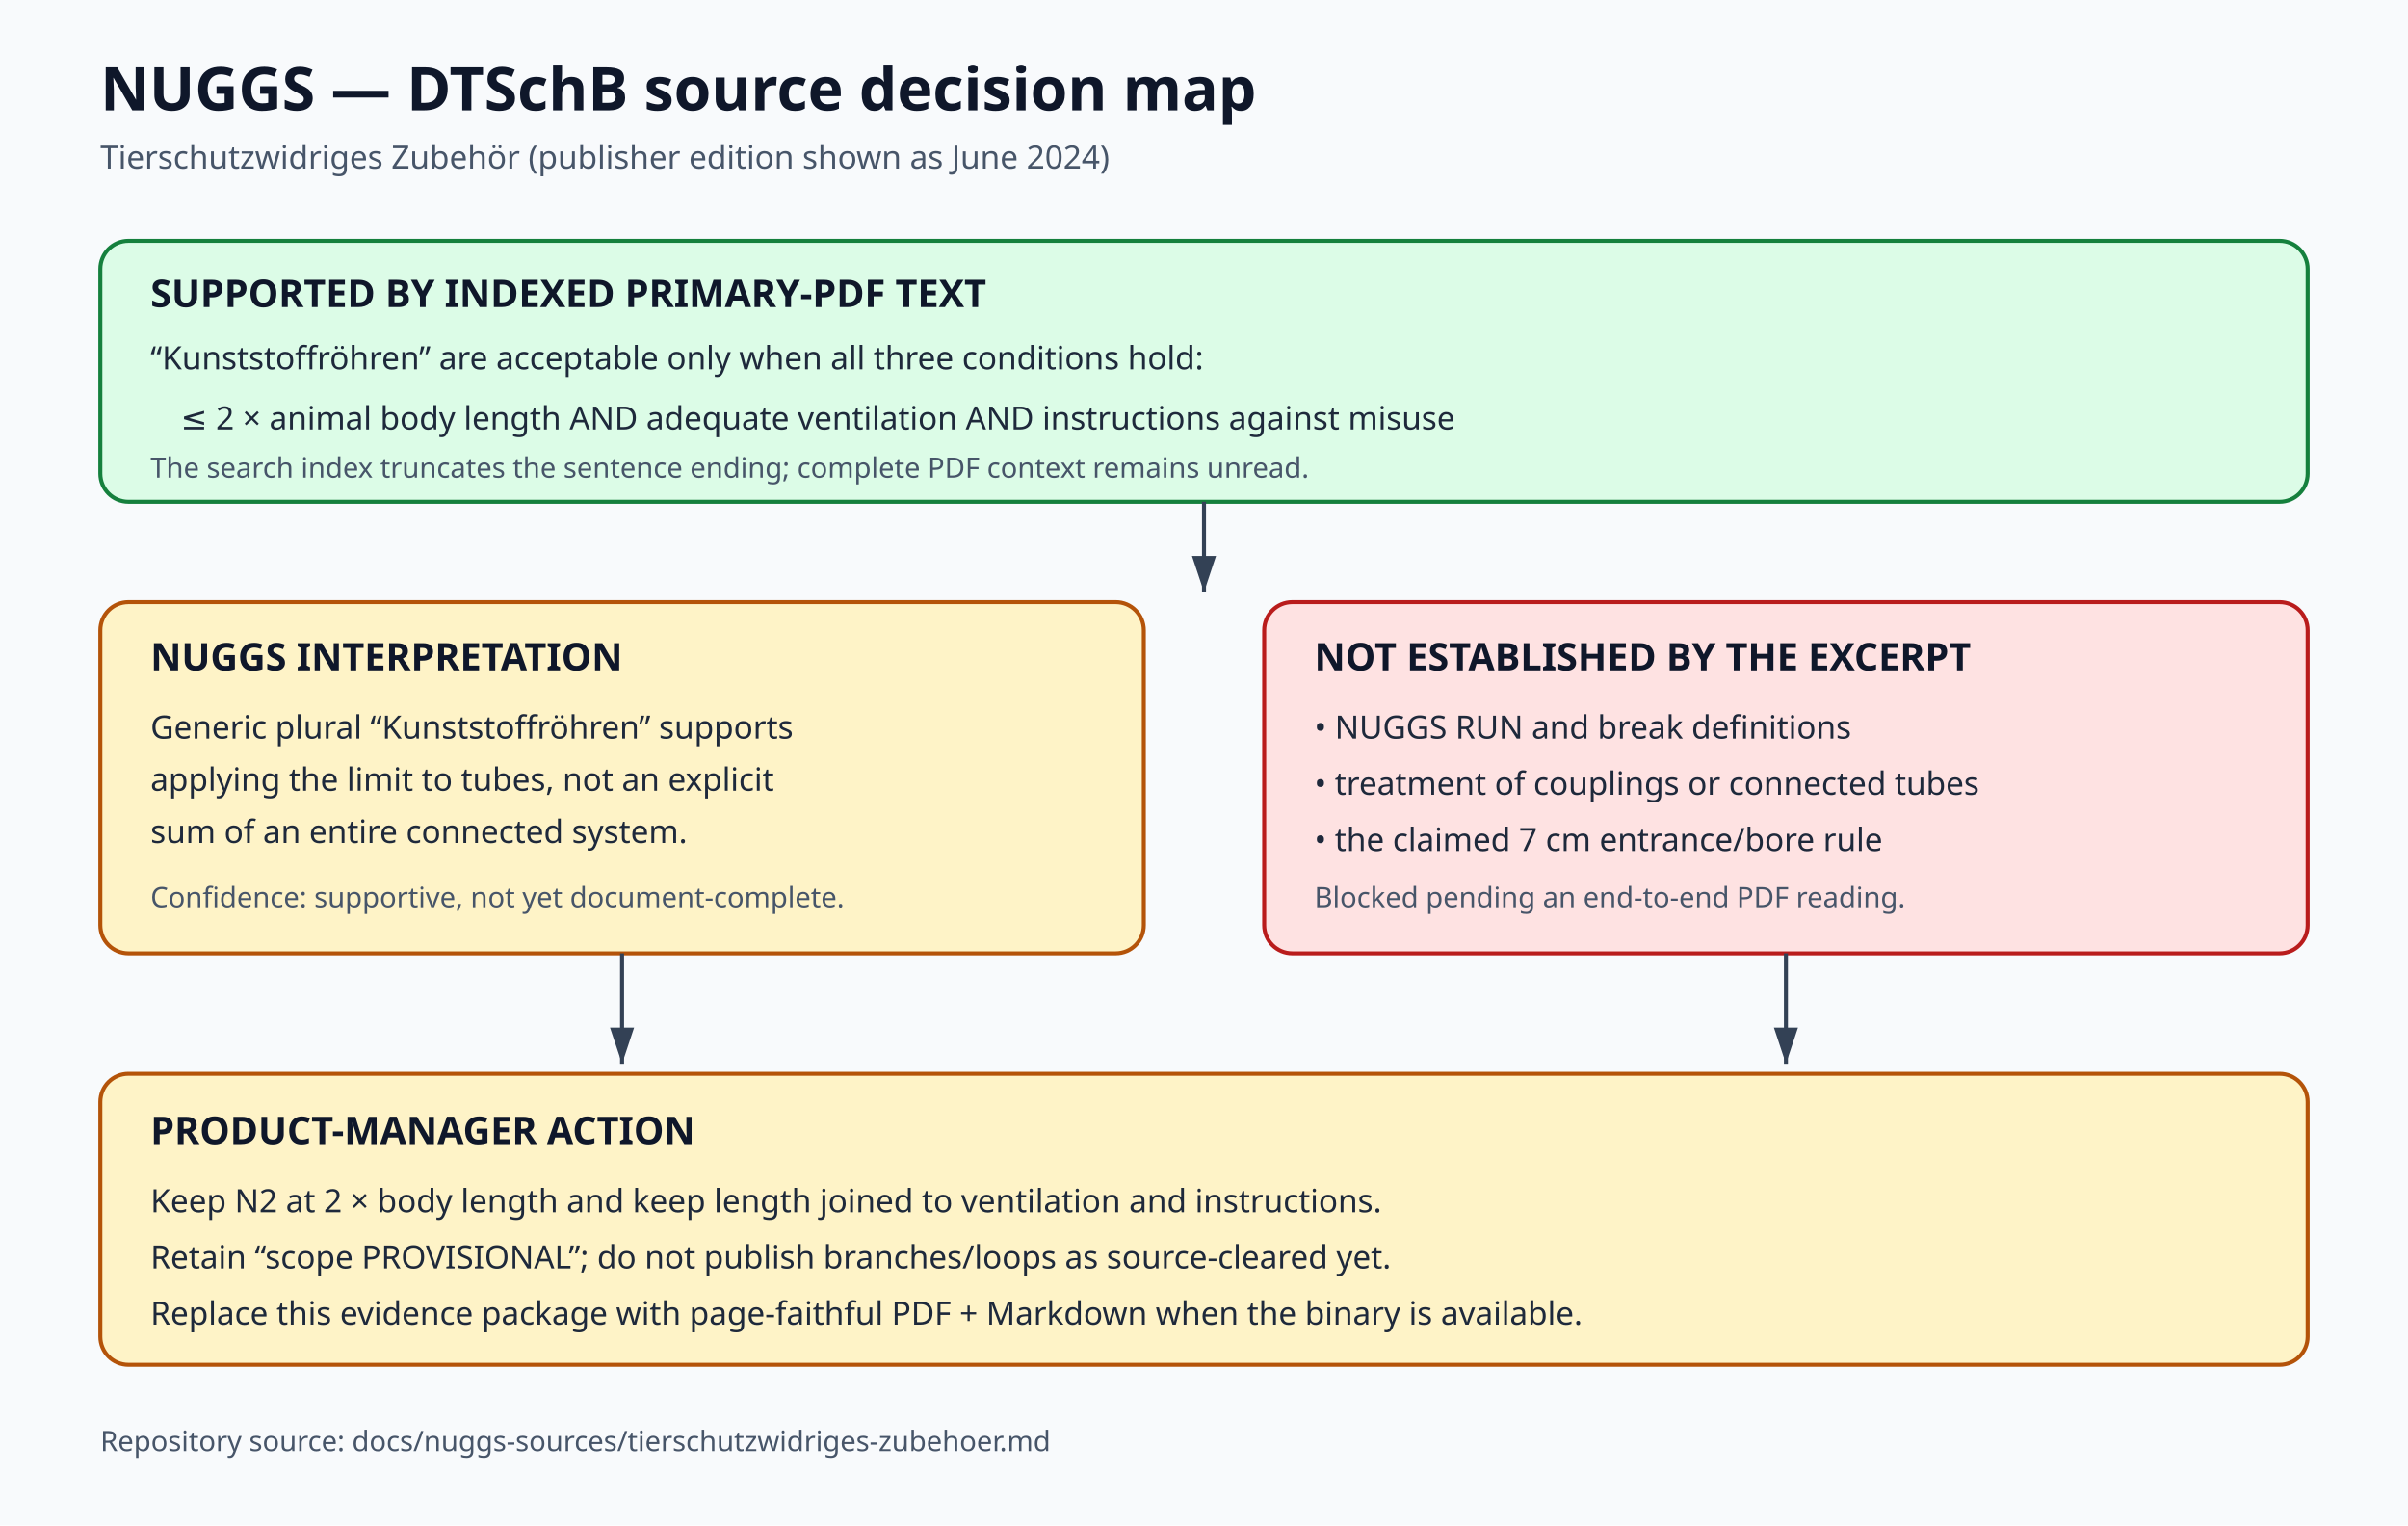
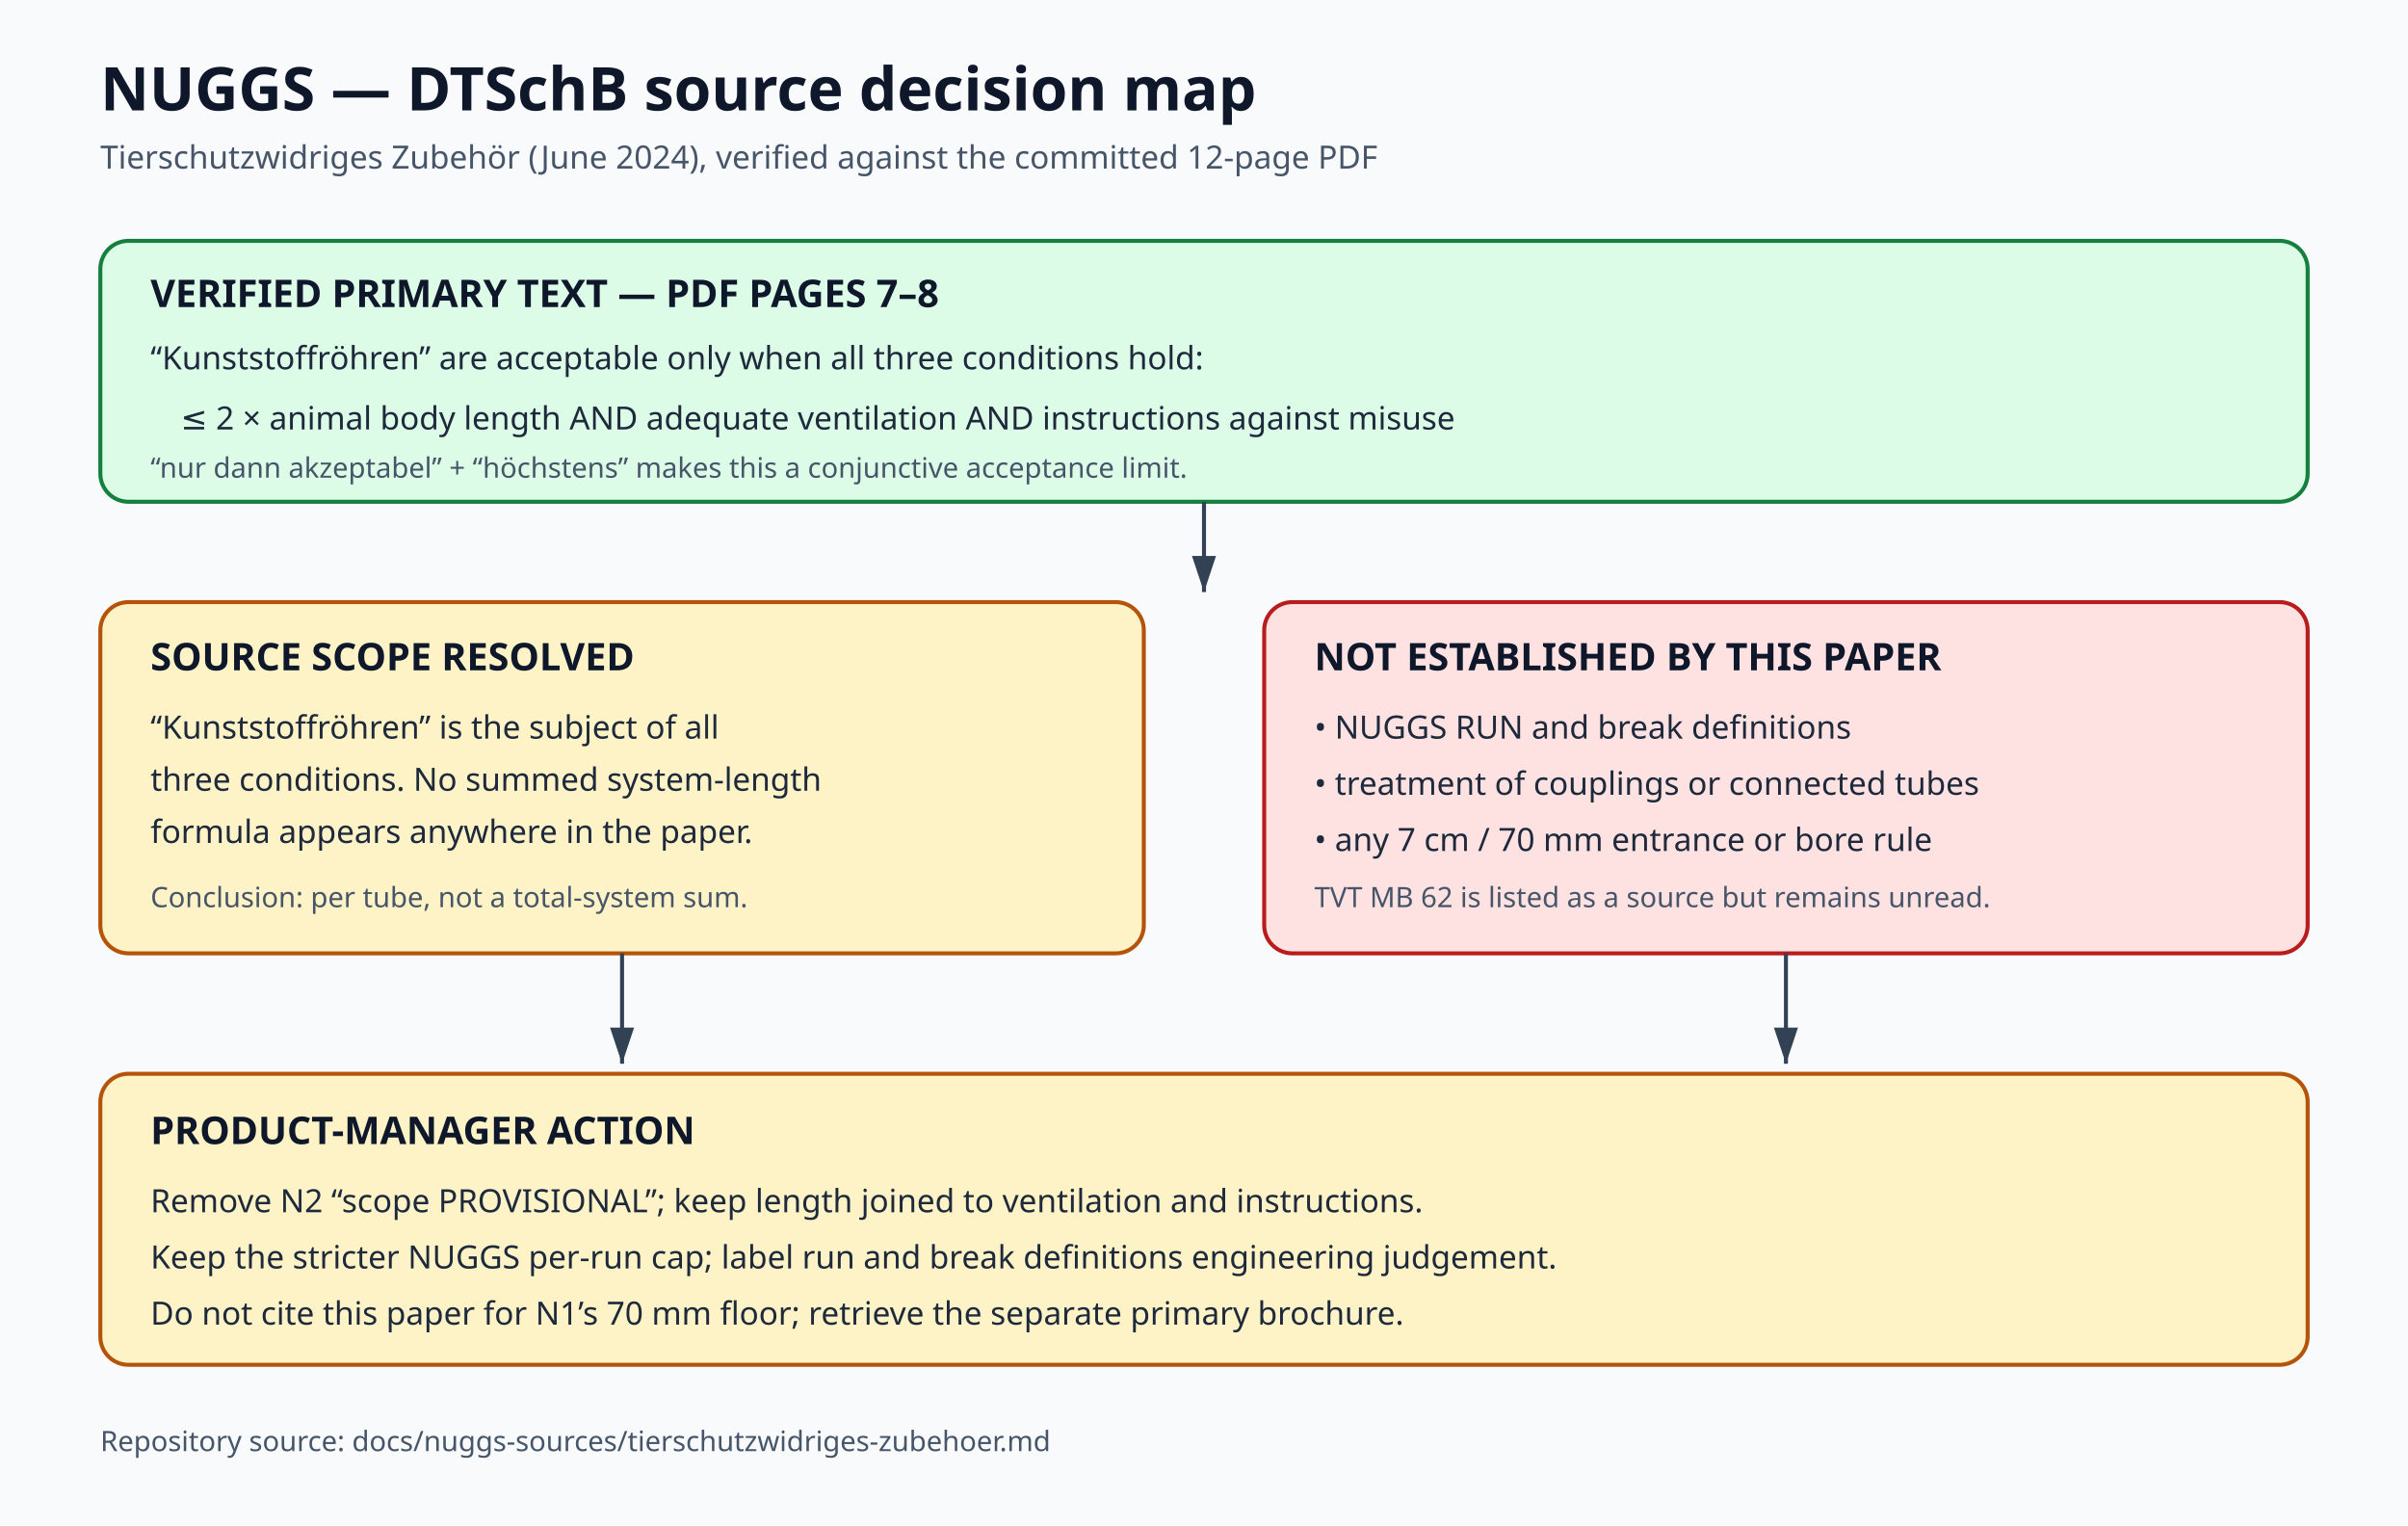
<svg xmlns="http://www.w3.org/2000/svg" width="1200" height="760" viewBox="0 0 1200 760" role="img" aria-labelledby="title desc">
  <defs>
    <marker id="arrow" markerWidth="10" markerHeight="10" refX="9" refY="3" orient="auto">
      <path d="M0,0 L0,6 L9,3 z" fill="#334155" />
    </marker>
    <style>
      .title { font: 700 30px sans-serif; fill: #0f172a; }
      .subtitle { font: 16px sans-serif; fill: #475569; }
      .heading { font: 700 19px sans-serif; fill: #0f172a; }
      .body { font: 16px sans-serif; fill: #1e293b; }
      .small { font: 14px sans-serif; fill: #475569; }
      .source { fill: #dcfce7; stroke: #15803d; stroke-width: 2; }
      .interpretation { fill: #fef3c7; stroke: #b45309; stroke-width: 2; }
      .blocked { fill: #fee2e2; stroke: #b91c1c; stroke-width: 2; }
      .link { fill: none; stroke: #334155; stroke-width: 2; marker-end: url(#arrow); }
    </style>
  </defs>
  <rect width="1200" height="760" fill="#f8fafc" />
  <text x="50" y="55" class="title">NUGGS — DTSchB source decision map</text>
-   <text x="50" y="84" class="subtitle">Tierschutzwidriges Zubehör (publisher edition shown as June 2024)</text>
+   <text x="50" y="84" class="subtitle">Tierschutzwidriges Zubehör (June 2024), verified against the committed 12-page PDF</text>
  <rect x="50" y="120" width="1100" height="130" rx="14" class="source" />
-   <text x="75" y="153" class="heading">SUPPORTED BY INDEXED PRIMARY-PDF TEXT</text>
+   <text x="75" y="153" class="heading">VERIFIED PRIMARY TEXT — PDF PAGES 7–8</text>
  <text x="75" y="184" class="body">“Kunststoffröhren” are acceptable only when all three conditions hold:</text>
  <text x="90" y="214" class="body">≤ 2 × animal body length  AND  adequate ventilation  AND  instructions against misuse</text>
-   <text x="75" y="238" class="small">The search index truncates the sentence ending; complete PDF context remains unread.</text>
+   <text x="75" y="238" class="small">“nur dann akzeptabel” + “höchstens” makes this a conjunctive acceptance limit.</text>
  <path d="M600 250 L600 295" class="link" />
  <rect x="50" y="300" width="520" height="175" rx="14" class="interpretation" />
-   <text x="75" y="334" class="heading">NUGGS INTERPRETATION</text>
-   <text x="75" y="368" class="body">Generic plural “Kunststoffröhren” supports</text>
-   <text x="75" y="394" class="body">applying the limit to tubes, not an explicit</text>
-   <text x="75" y="420" class="body">sum of an entire connected system.</text>
-   <text x="75" y="452" class="small">Confidence: supportive, not yet document-complete.</text>
+   <text x="75" y="334" class="heading">SOURCE SCOPE RESOLVED</text>
+   <text x="75" y="368" class="body">“Kunststoffröhren” is the subject of all</text>
+   <text x="75" y="394" class="body">three conditions. No summed system-length</text>
+   <text x="75" y="420" class="body">formula appears anywhere in the paper.</text>
+   <text x="75" y="452" class="small">Conclusion: per tube, not a total-system sum.</text>
  <rect x="630" y="300" width="520" height="175" rx="14" class="blocked" />
-   <text x="655" y="334" class="heading">NOT ESTABLISHED BY THE EXCERPT</text>
+   <text x="655" y="334" class="heading">NOT ESTABLISHED BY THIS PAPER</text>
  <text x="655" y="368" class="body">• NUGGS RUN and break definitions</text>
  <text x="655" y="396" class="body">• treatment of couplings or connected tubes</text>
-   <text x="655" y="424" class="body">• the claimed 7 cm entrance/bore rule</text>
-   <text x="655" y="452" class="small">Blocked pending an end-to-end PDF reading.</text>
+   <text x="655" y="424" class="body">• any 7 cm / 70 mm entrance or bore rule</text>
+   <text x="655" y="452" class="small">TVT MB 62 is listed as a source but remains unread.</text>
  <path d="M310 475 L310 530" class="link" />
  <path d="M890 475 L890 530" class="link" />
  <rect x="50" y="535" width="1100" height="145" rx="14" class="interpretation" />
  <text x="75" y="570" class="heading">PRODUCT-MANAGER ACTION</text>
-   <text x="75" y="604" class="body">Keep N2 at 2 × body length and keep length joined to ventilation and instructions.</text>
-   <text x="75" y="632" class="body">Retain “scope PROVISIONAL”; do not publish branches/loops as source-cleared yet.</text>
-   <text x="75" y="660" class="body">Replace this evidence package with page-faithful PDF + Markdown when the binary is available.</text>
+   <text x="75" y="604" class="body">Remove N2 “scope PROVISIONAL”; keep length joined to ventilation and instructions.</text>
+   <text x="75" y="632" class="body">Keep the stricter NUGGS per-run cap; label run and break definitions engineering judgement.</text>
+   <text x="75" y="660" class="body">Do not cite this paper for N1’s 70 mm floor; retrieve the separate primary brochure.</text>
  <text x="50" y="723" class="small">Repository source: docs/nuggs-sources/tierschutzwidriges-zubehoer.md</text>
</svg>
